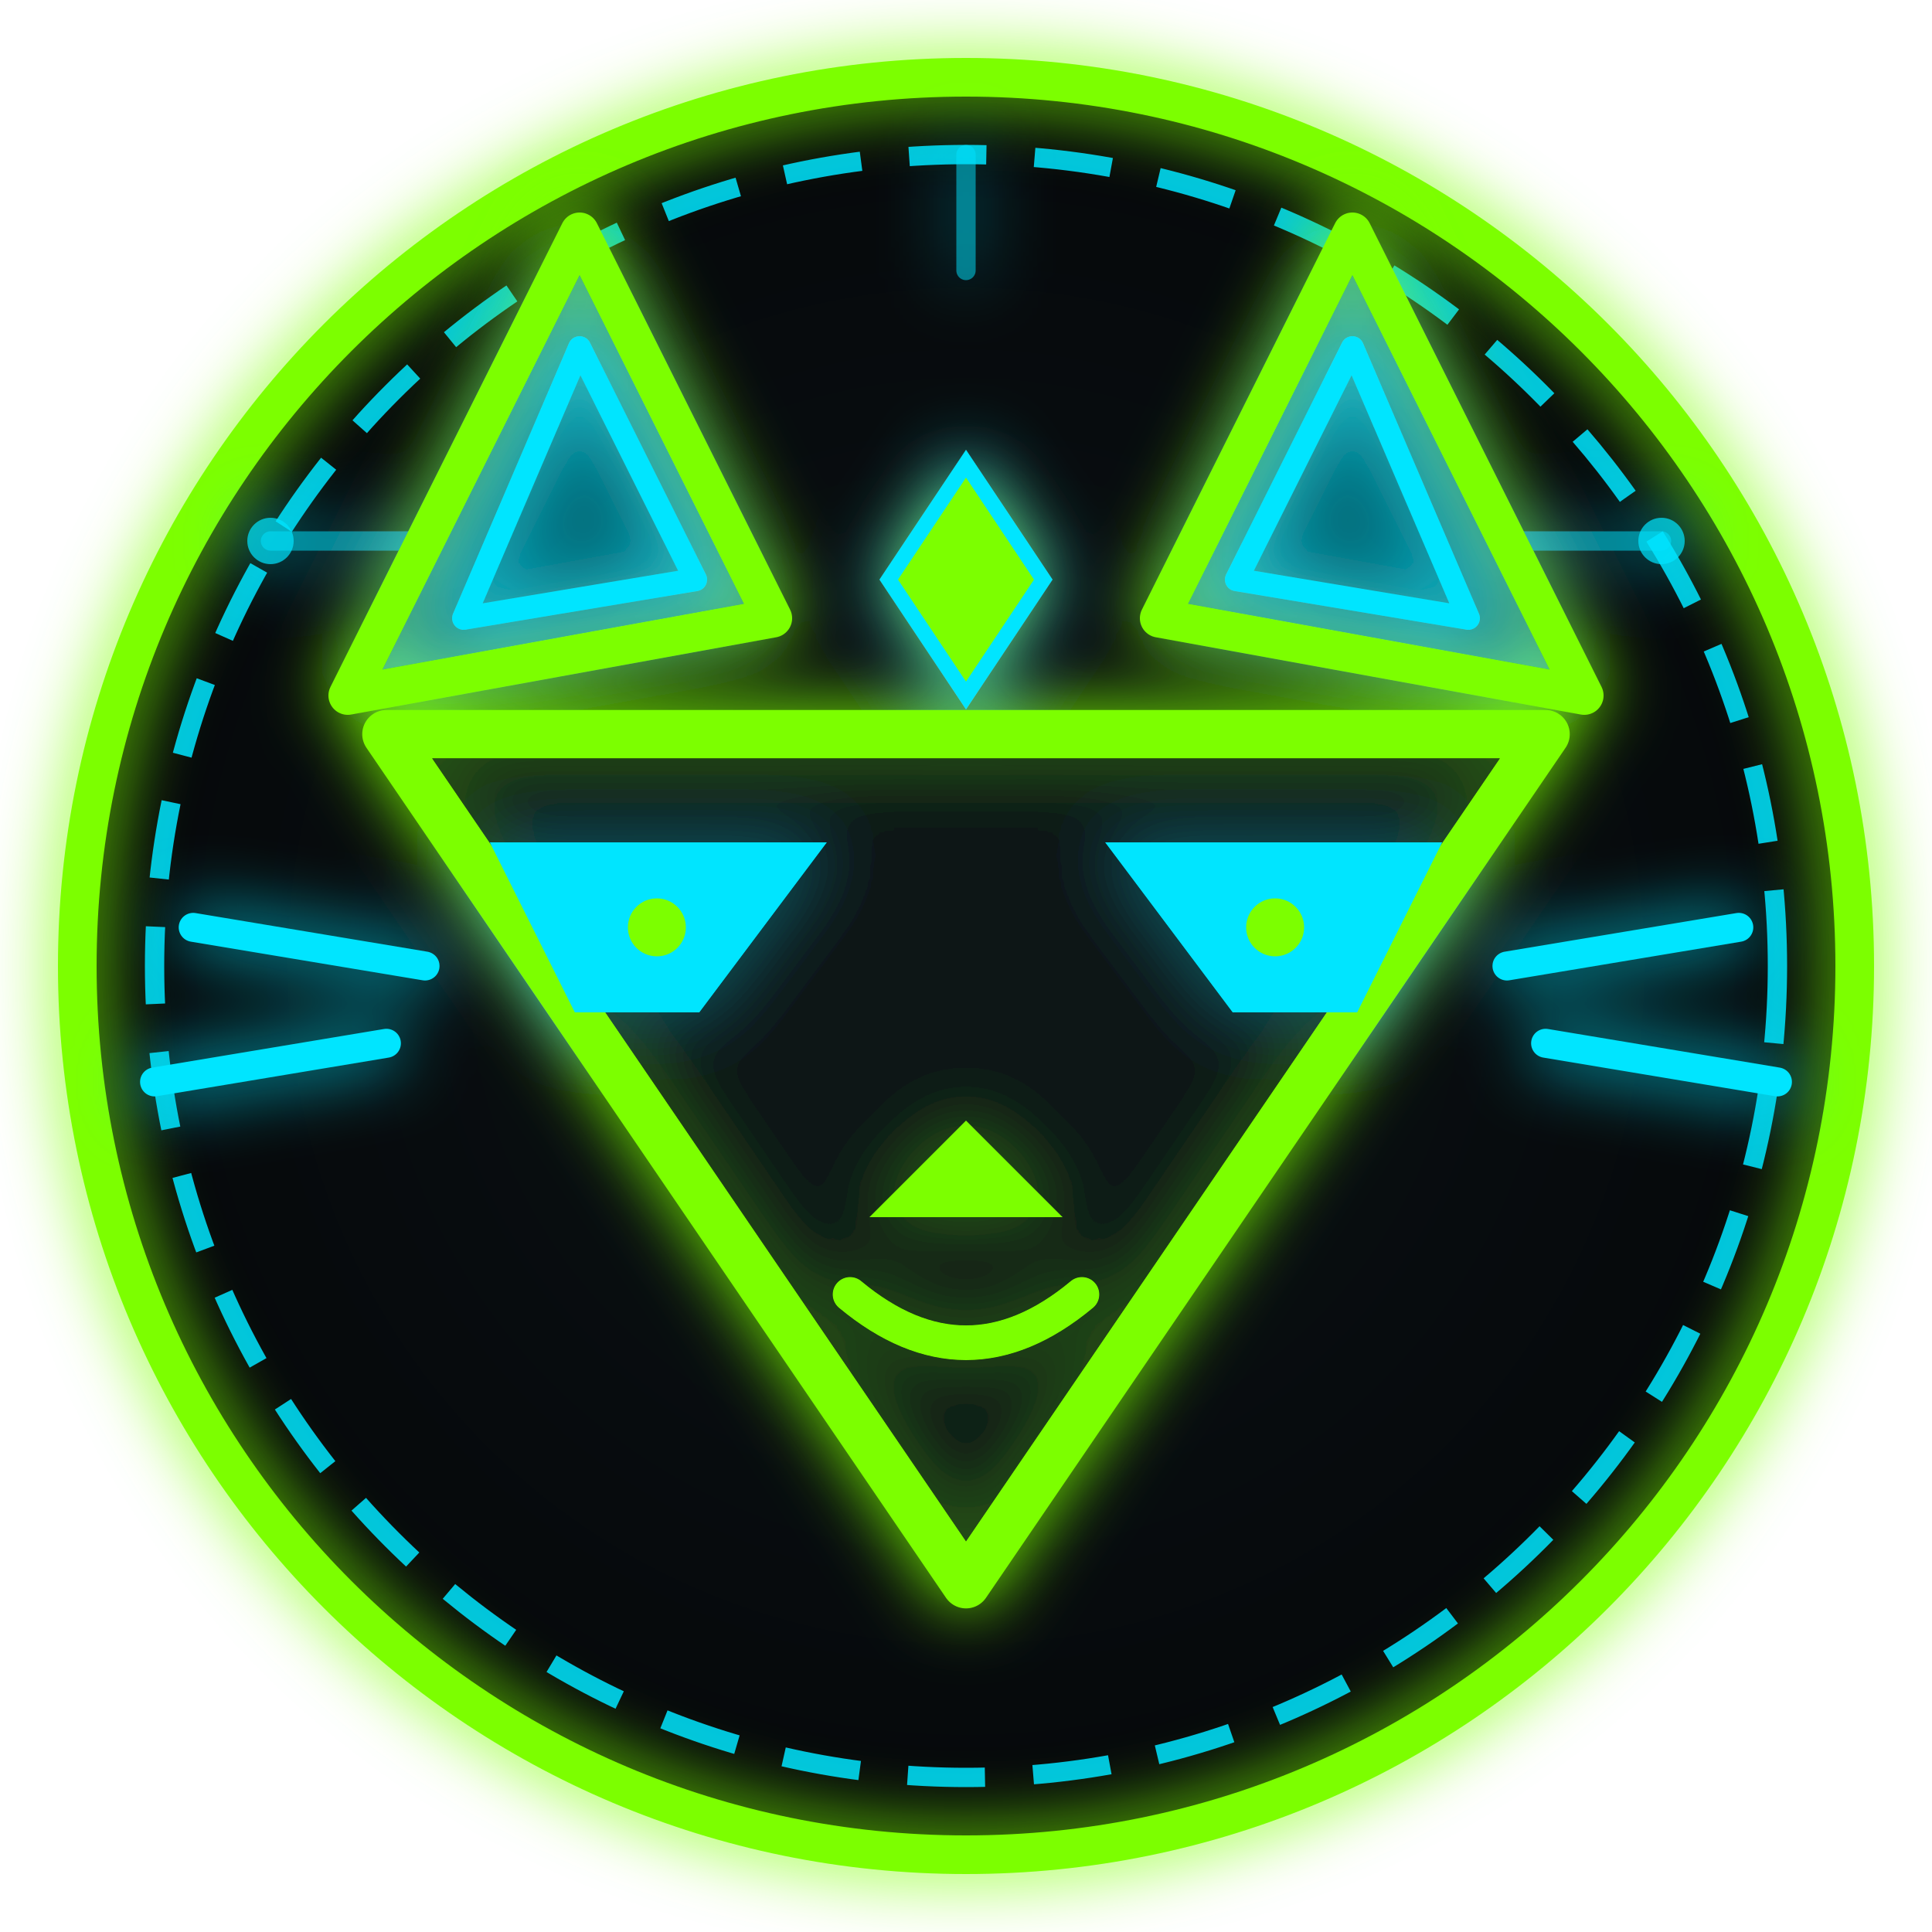
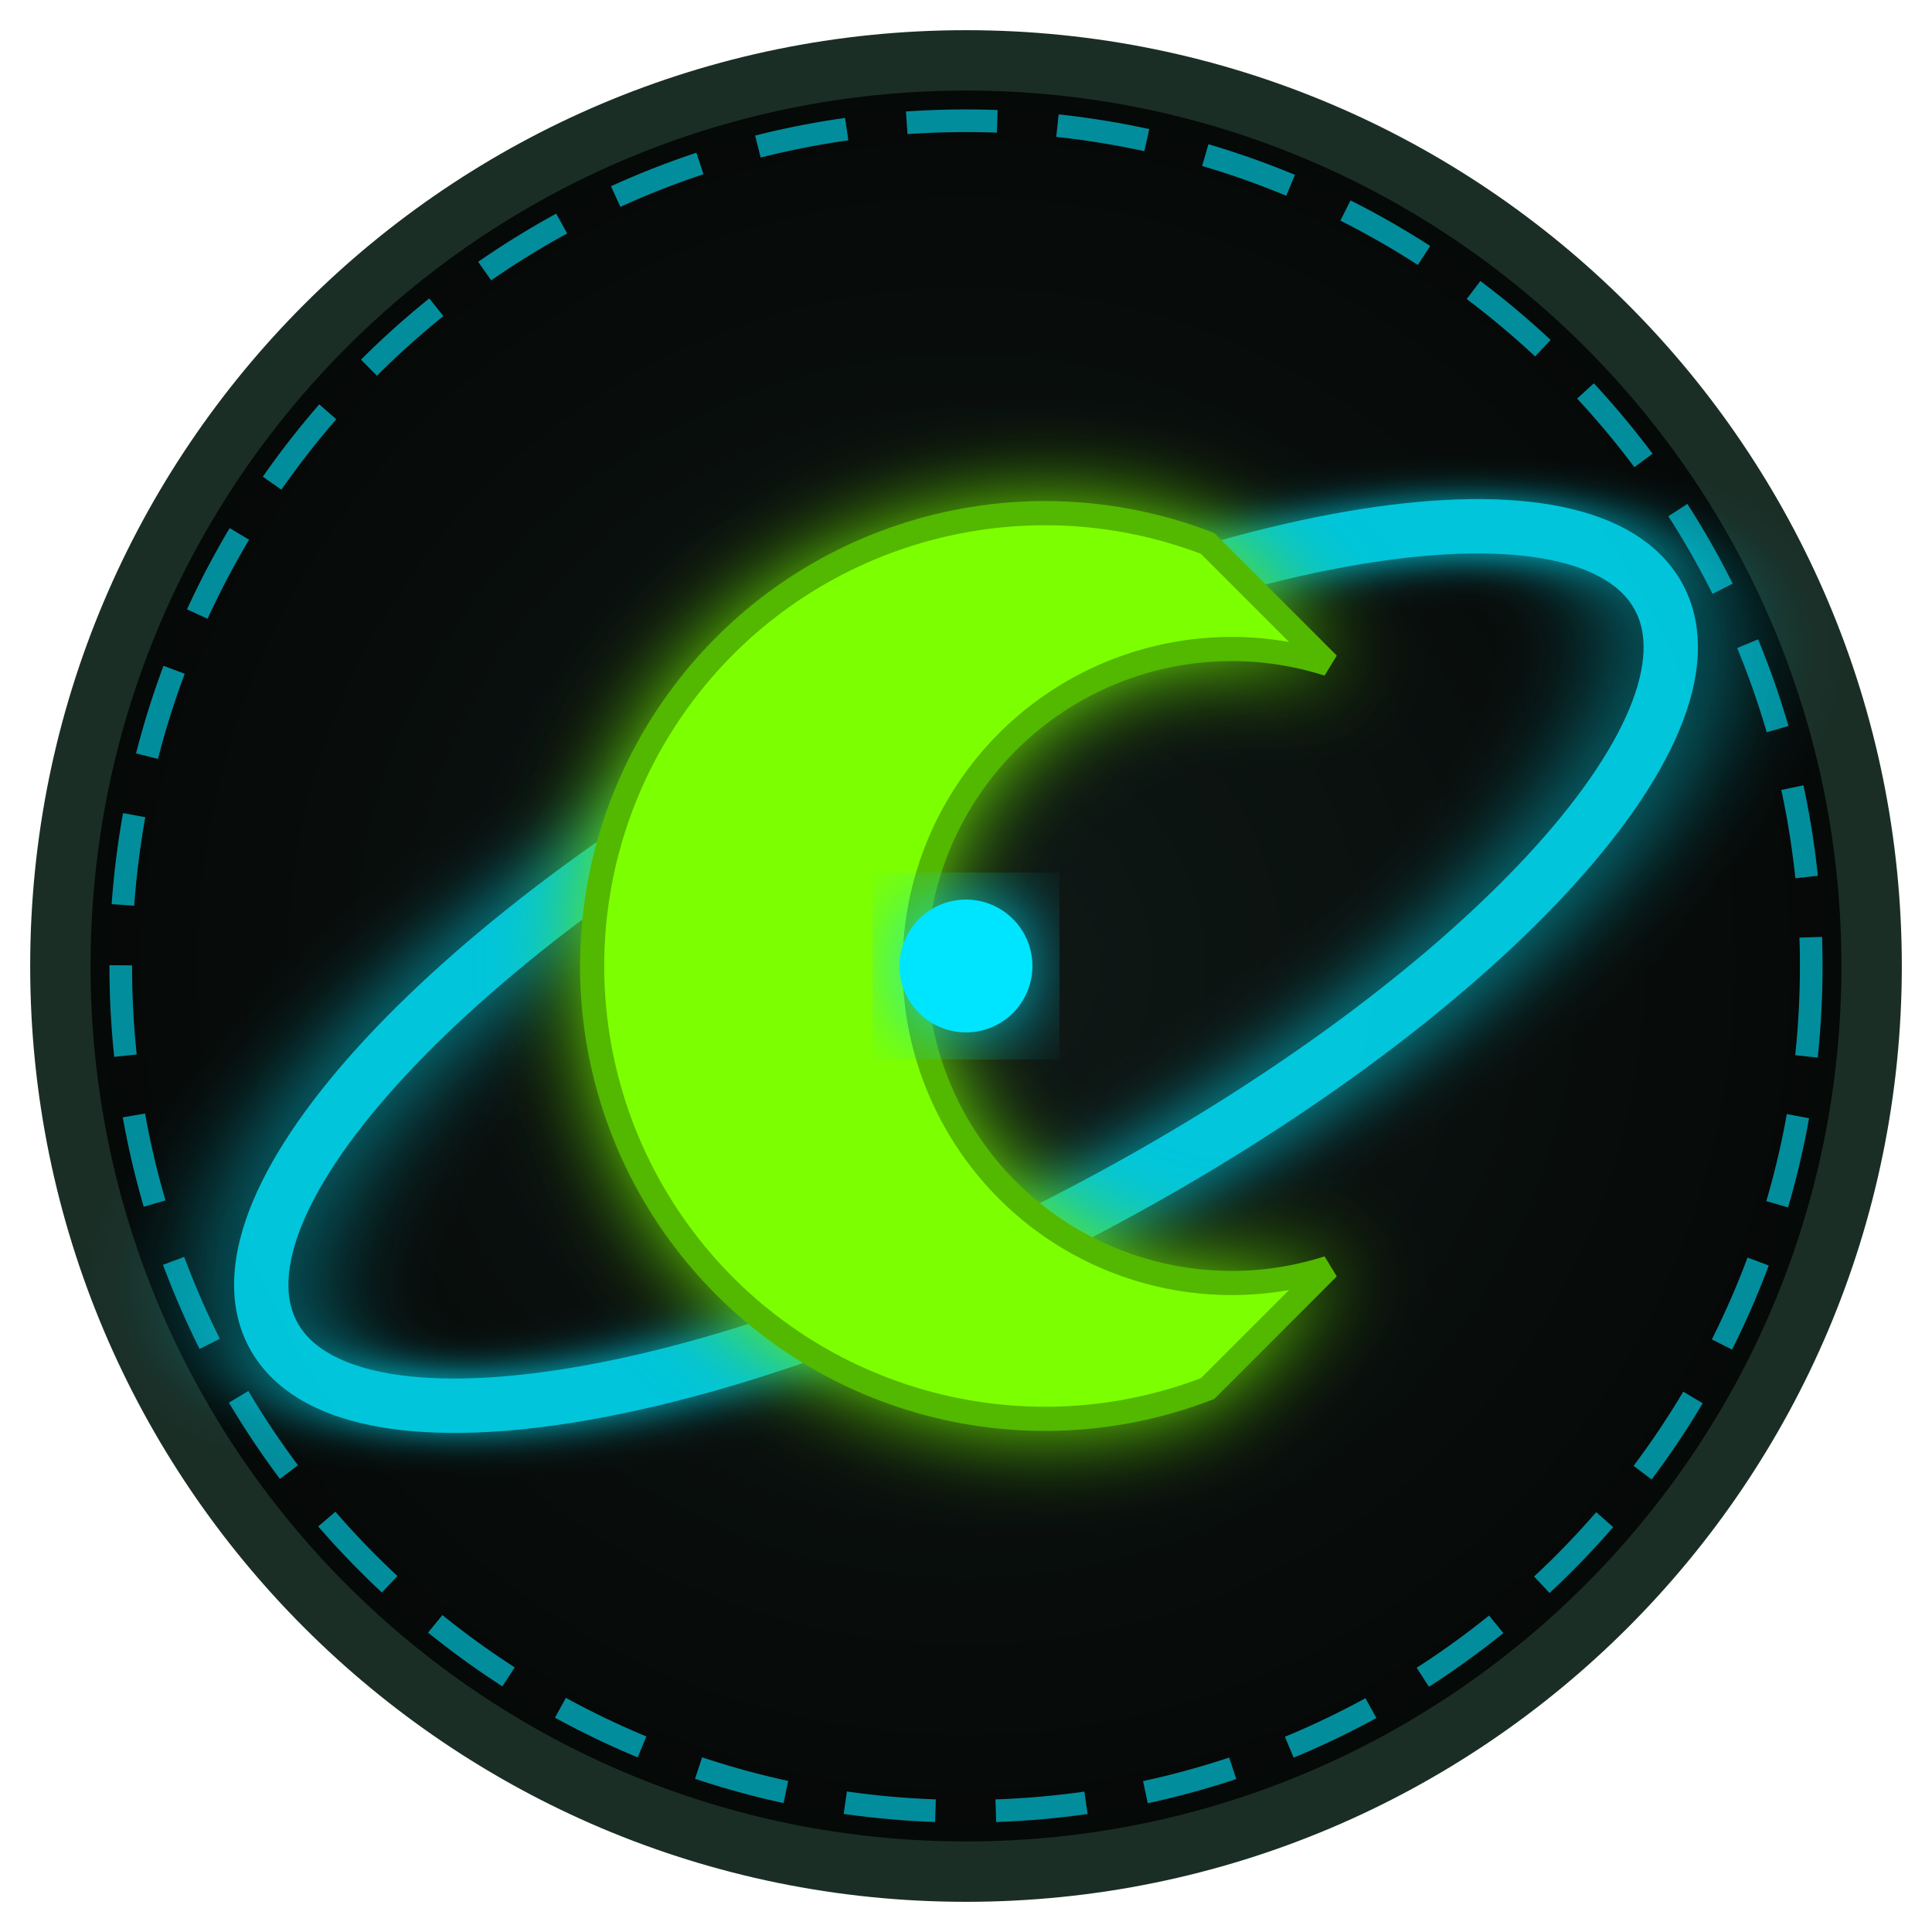
- <svg xmlns="http://www.w3.org/2000/svg" viewBox="0 0 100 100" width="100" height="100">
+ <svg xmlns="http://www.w3.org/2000/svg" viewBox="0 0 64 64" width="64" height="64">
  <defs>
-     <filter id="neon-glow" x="-20%" y="-20%" width="140%" height="140%">
-       <feGaussianBlur stdDeviation="1.8" result="blur" />
+     <radialGradient id="bgGrad" cx="50%" cy="50%" r="50%">
+       <stop offset="0%" stop-color="#0f1916" />
+       <stop offset="100%" stop-color="#050807" />
+     </radialGradient>
+     <filter id="glow" x="-20%" y="-20%" width="140%" height="140%">
+       <feGaussianBlur stdDeviation="1.5" result="blur" />
      <feMerge>
        <feMergeNode in="blur" />
        <feMergeNode in="SourceGraphic" />
      </feMerge>
    </filter>
-     <radialGradient id="dark-metallic-bg" cx="50%" cy="50%" r="50%">
-       <stop offset="0%" stop-color="#0b1215" />
-       <stop offset="100%" stop-color="#05080a" />
-     </radialGradient>
  </defs>
-   <circle cx="50" cy="50" r="46" fill="url(#dark-metallic-bg)" />
-   <circle cx="50" cy="50" r="46" fill="none" stroke="#7CFF00" stroke-width="2" filter="url(#neon-glow)" />
-   <circle cx="50" cy="50" r="42" fill="none" stroke="#00E5FF" stroke-width="1" stroke-dasharray="4 2.5" stroke-opacity="0.85" />
-   <g filter="url(#neon-glow)">
-     <path d="M 22 28 L 14 28 M 78 28 L 86 28 M 50 8 L 50 14" stroke="#00E5FF" stroke-width="1" stroke-opacity="0.5" stroke-linecap="round" />
-     <circle cx="14" cy="28" r="1.2" fill="#00E5FF" fill-opacity="0.7" />
-     <circle cx="86" cy="28" r="1.2" fill="#00E5FF" fill-opacity="0.7" />
-     <polygon points="18,36 30,12 40,32" fill="rgba(0, 229, 255, 0.25)" stroke="#7CFF00" stroke-width="2" stroke-linejoin="round" />
-     <polygon points="82,36 70,12 60,32" fill="rgba(0, 229, 255, 0.25)" stroke="#7CFF00" stroke-width="2" stroke-linejoin="round" />
-     <polygon points="24,32 30,18 36,30" fill="none" stroke="#00E5FF" stroke-width="1.2" stroke-linejoin="round" />
-     <polygon points="76,32 70,18 64,30" fill="none" stroke="#00E5FF" stroke-width="1.2" stroke-linejoin="round" />
-     <polygon points="20,38 50,82 80,38" fill="rgba(11, 18, 21, 0.9)" stroke="#7CFF00" stroke-width="2.5" stroke-linejoin="round" />
-     <polygon points="26,44 42,44 36,52 30,52" fill="#00E5FF" stroke="#00E5FF" stroke-width="0.8" />
-     <polygon points="74,44 58,44 64,52 70,52" fill="#00E5FF" stroke="#00E5FF" stroke-width="0.8" />
-     <circle cx="34" cy="48" r="1.5" fill="#7CFF00" />
-     <circle cx="66" cy="48" r="1.5" fill="#7CFF00" />
-     <polygon points="50,58 45,63 55,63" fill="#7CFF00" />
-     <path d="M 44,67 Q 50,72 56,67" fill="none" stroke="#7CFF00" stroke-width="1.8" stroke-linecap="round" />
-     <path d="M 10,48 L 22,50 M 8,56 L 20,54" stroke="#00E5FF" stroke-width="1.5" stroke-linecap="round" />
-     <path d="M 90,48 L 78,50 M 92,56 L 80,54" stroke="#00E5FF" stroke-width="1.5" stroke-linecap="round" />
-     <polygon points="50,24 54,30 50,36 46,30" fill="#7CFF00" stroke="#00E5FF" stroke-width="0.8" />
-   </g>
+   <circle cx="32" cy="32" r="30" fill="url(#bgGrad)" stroke="#1a2e26" stroke-width="2" />
+   <circle cx="32" cy="32" r="28" fill="none" stroke="#00E5FF" stroke-width="0.75" stroke-dasharray="3,2" opacity="0.6" />
+   <ellipse cx="32" cy="32" rx="26" ry="9" fill="none" stroke="#00E5FF" stroke-width="1.8" transform="rotate(-28 32 32)" filter="url(#glow)" opacity="0.85" />
+   <path d="M 40 18 A 15 15 0 1 0 40 46 L 44 42 A 10.5 10.5 0 1 1 44 22 Z" fill="#7CFF00" stroke="#52b800" stroke-width="0.8" filter="url(#glow)" />
+   <circle cx="32" cy="32" r="2.2" fill="#00E5FF" filter="url(#glow)" />
</svg>
